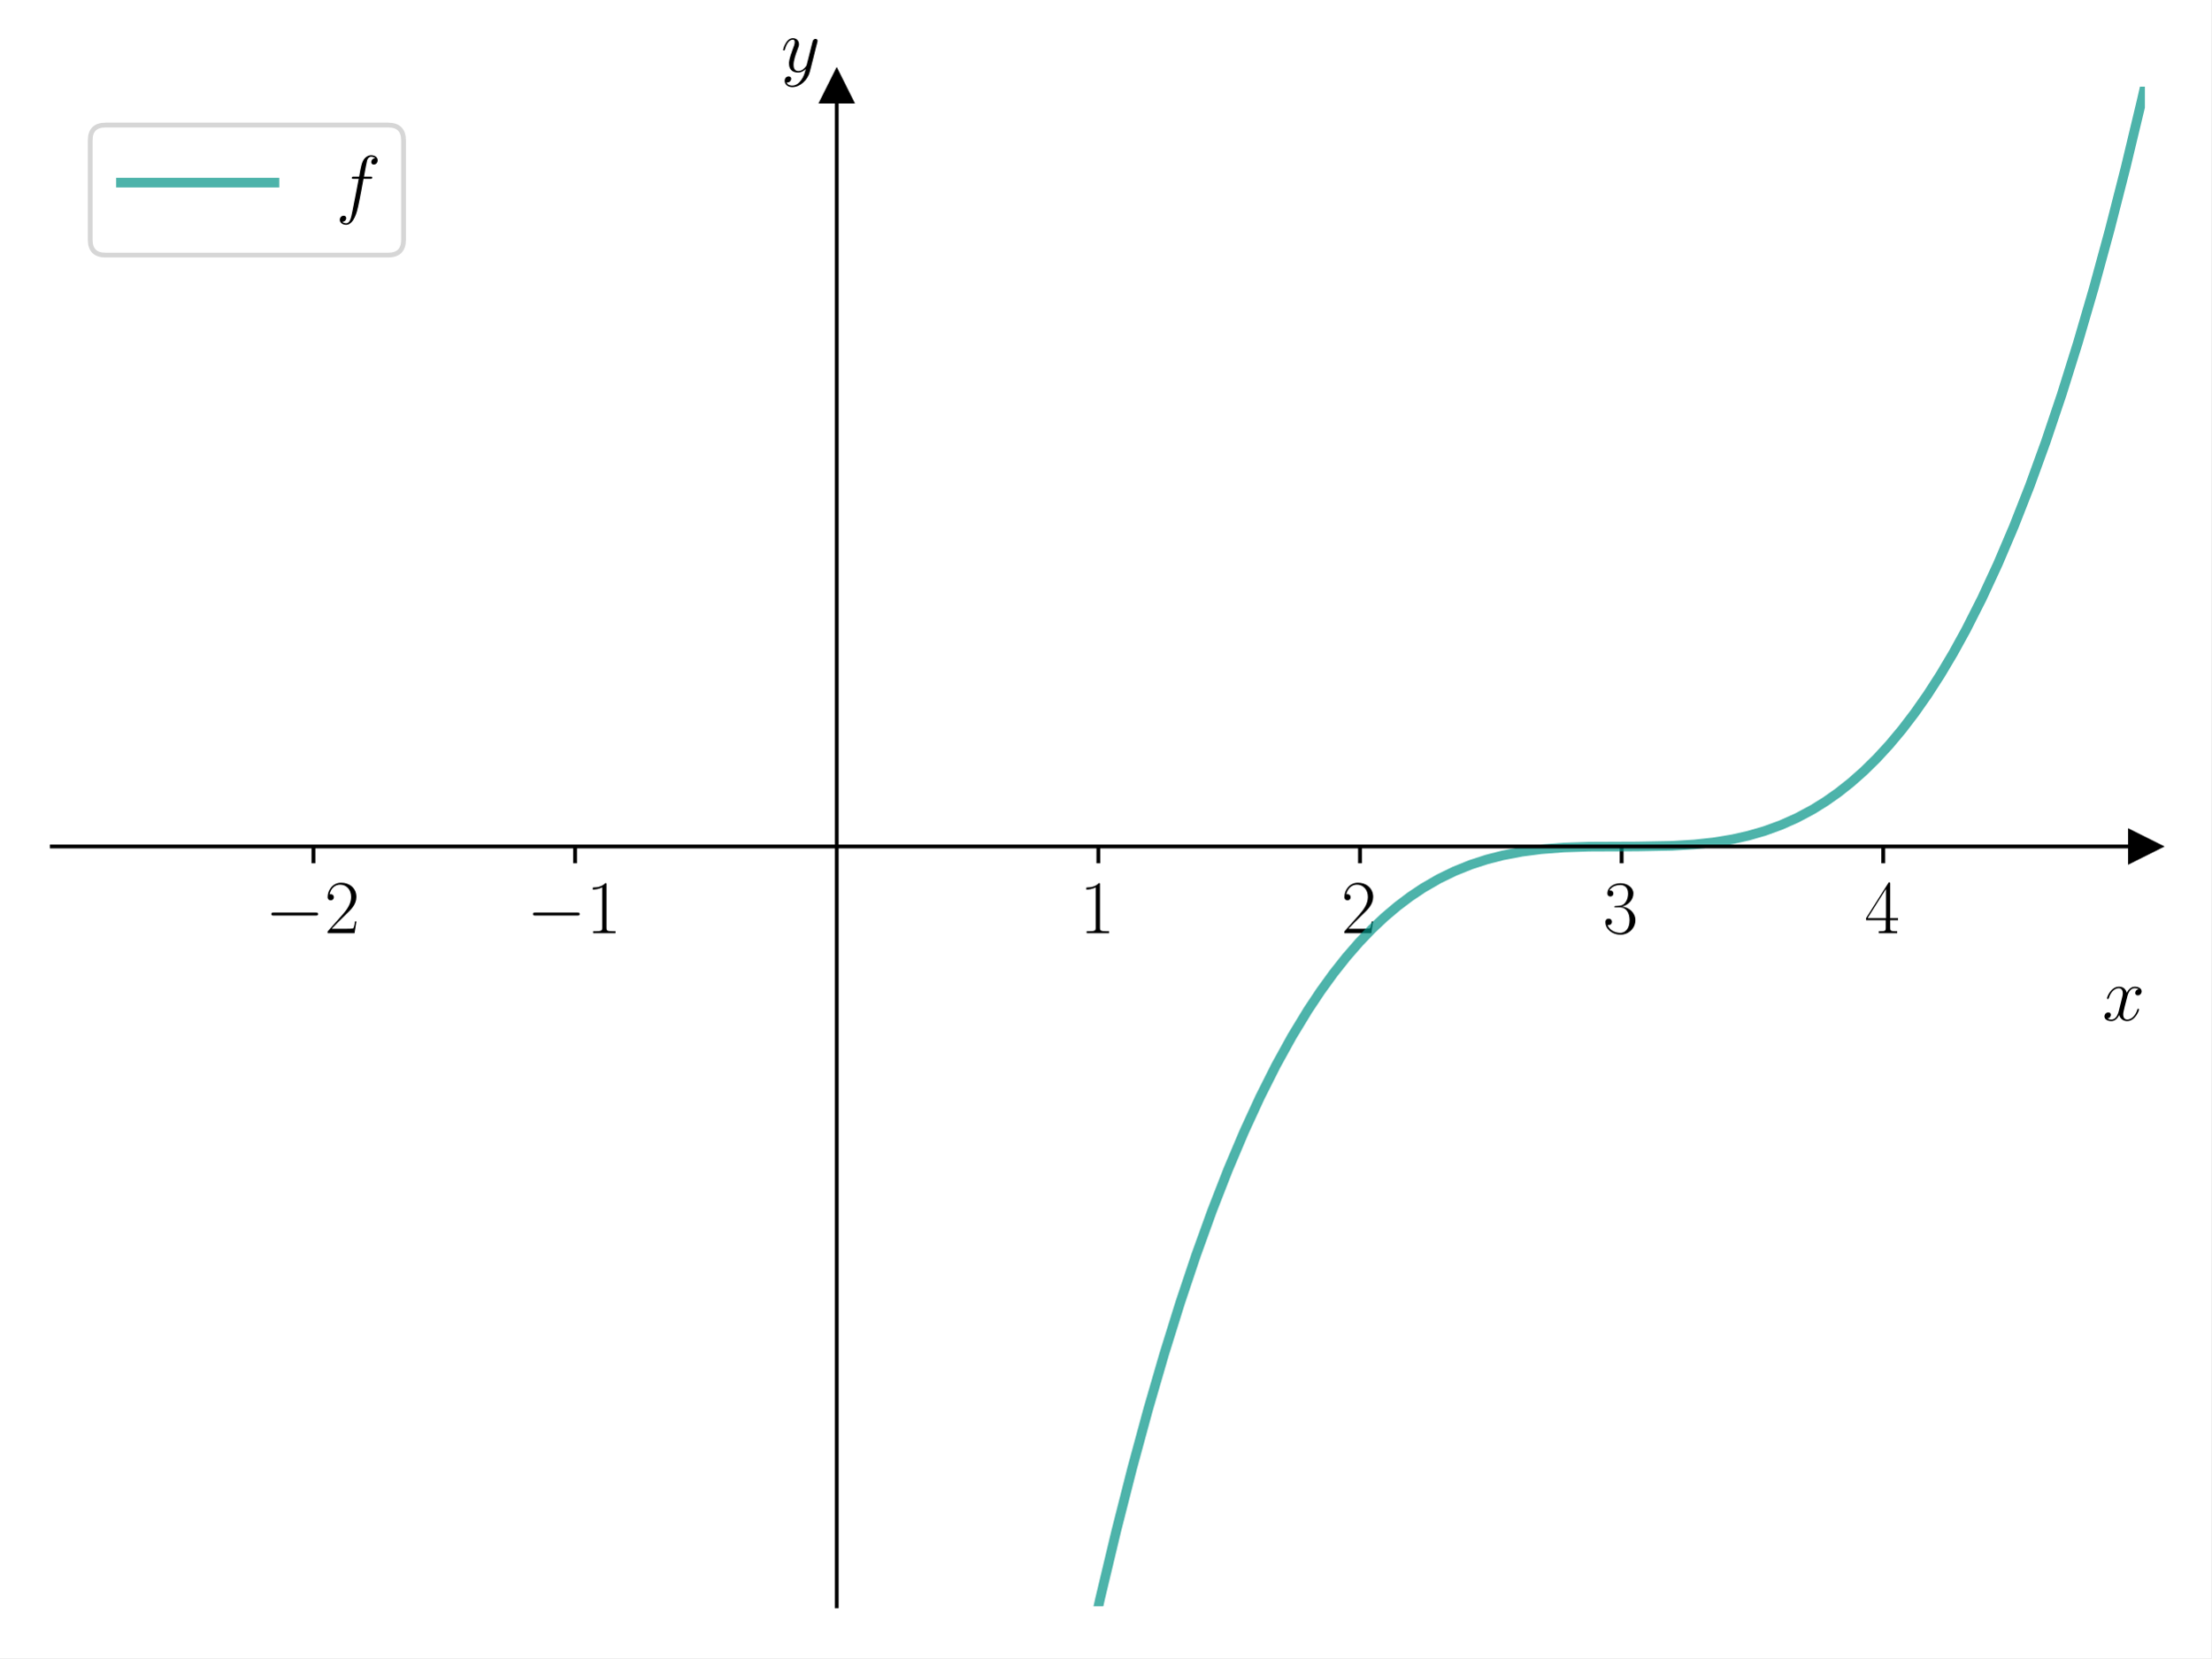
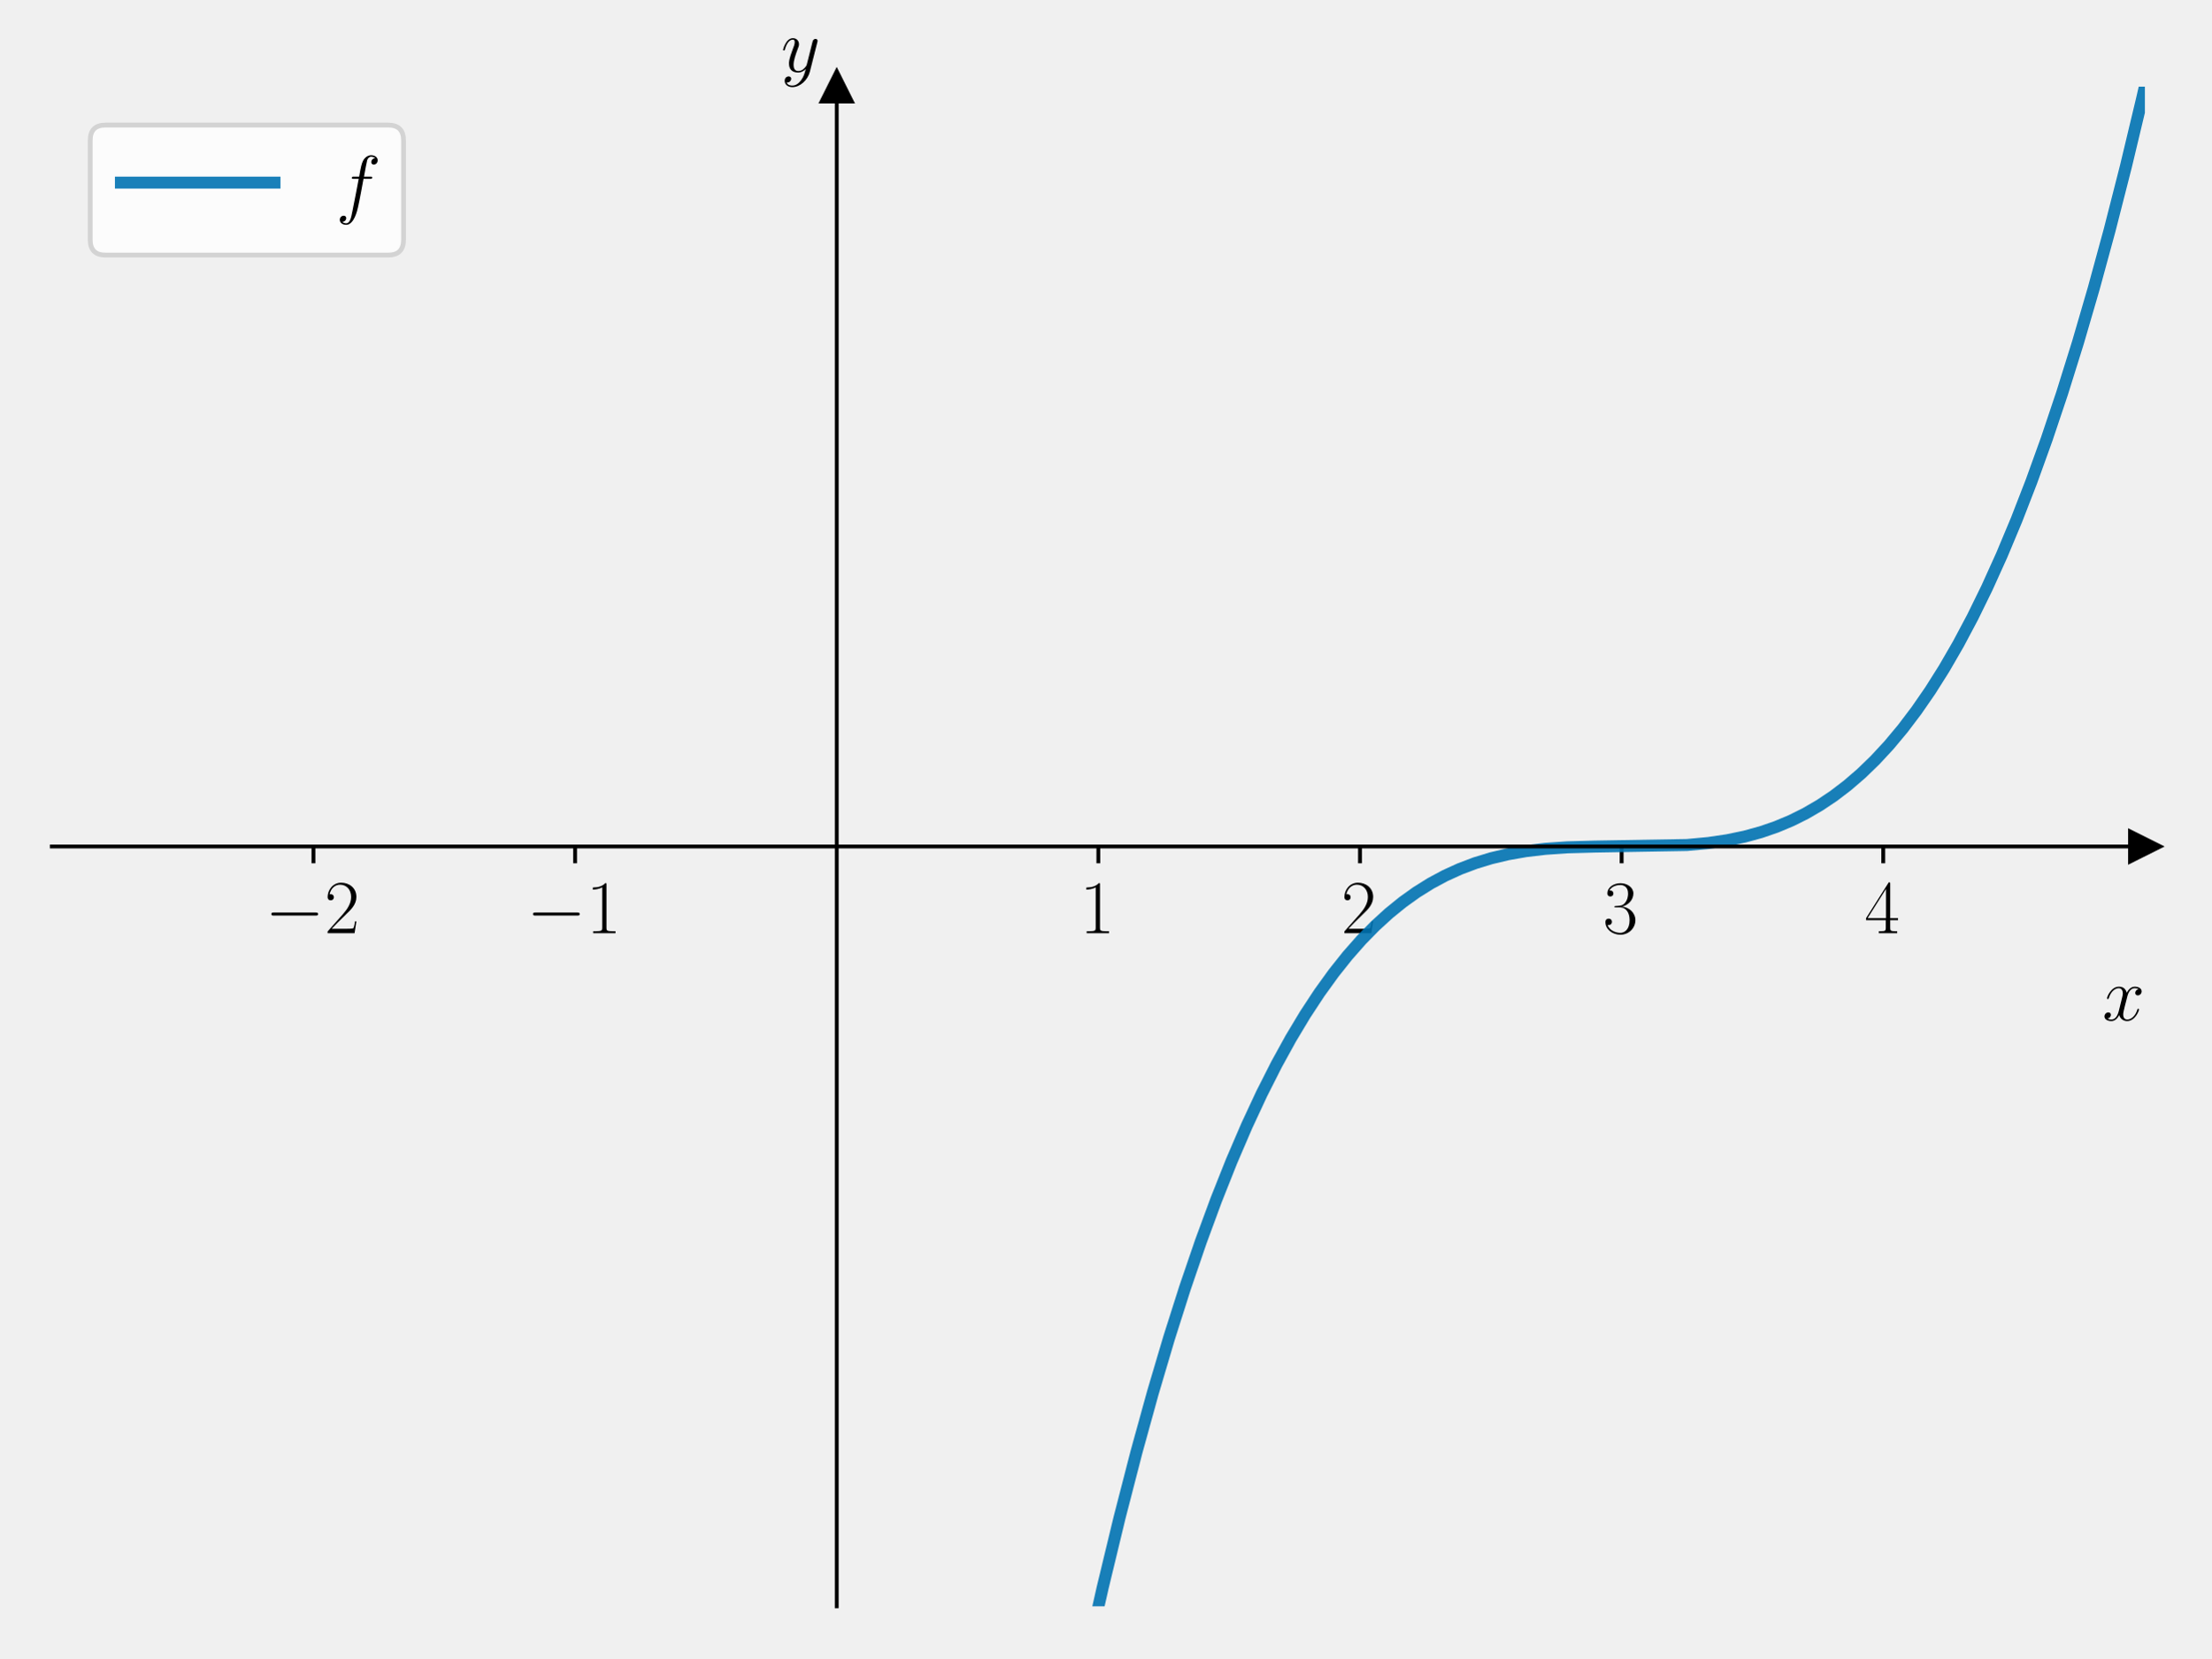
<svg xmlns="http://www.w3.org/2000/svg" xmlns:xlink="http://www.w3.org/1999/xlink" width="460.8pt" height="345.6pt" viewBox="0 0 460.8 345.6" version="1.1">
  <defs>
    <style type="text/css">*{stroke-linejoin: round; stroke-linecap: butt}</style>
  </defs>
  <g id="figure_1">
    <g id="patch_1">
-       <path d="M 0 345.6  L 460.8 345.6  L 460.8 0  L 0 0  z " style="fill: #ffffff" />
+       <path d="M 0 345.6  L 460.8 345.6  L 460.8 0  L 0 0  L 0 345.6  z " style="fill: none" />
    </g>
    <g id="axes_1">
      <g id="patch_2">
-         <path d="M 10.8 334.8  L 447 334.8  L 447 18.065  L 10.8 18.065  z " style="fill: #ffffff" />
+         <path d="M 10.8 334.8  L 447 334.8  L 447 18.065  L 10.8 18.065  L 10.8 334.8  z " style="fill: none" />
      </g>
      <g id="matplotlib.axis_1">
        <g id="xtick_1">
          <g id="line2d_1">
            <defs>
-               <path id="ma5462df08b" d="M 0 0  L 0 3.5  " style="stroke: #000000; stroke-width: 0.8" />
+               <path id="md99e42df55" d="M 0 0  L 0 3.5  " style="stroke: #000000; stroke-width: 0.8" />
            </defs>
            <g>
-               <use xlink:href="#ma5462df08b" x="65.325" y="176.432" style="stroke: #000000; stroke-width: 0.8" />
+               <use xlink:href="#md99e42df55" x="65.325" y="176.432" style="stroke: #000000; stroke-width: 0.8" />
            </g>
          </g>
          <g id="text_1">
            <g transform="translate(55.22401 194.5019) scale(0.16 -0.16)">
              <defs>
                <path id="CMSY10-0" d="M 4218 1472  C 4326 1472 4442 1472 4442 1600  C 4442 1728 4326 1728 4218 1728  L 755 1728  C 646 1728 531 1728 531 1600  C 531 1472 646 1472 755 1472  L 4218 1472  z " transform="scale(0.015625)" />
                <path id="CMR17-32" d="M 2669 989  L 2554 989  C 2490 536 2438 459 2413 420  C 2381 369 1920 369 1830 369  L 602 369  C 832 619 1280 1072 1824 1597  C 2214 1967 2669 2402 2669 3035  C 2669 3790 2067 4224 1395 4224  C 691 4224 262 3604 262 3030  C 262 2780 448 2748 525 2748  C 589 2748 781 2787 781 3010  C 781 3207 614 3264 525 3264  C 486 3264 448 3258 422 3245  C 544 3790 915 4058 1306 4058  C 1862 4058 2227 3617 2227 3035  C 2227 2479 1901 2000 1536 1584  L 262 146  L 262 0  L 2515 0  L 2669 989  z " transform="scale(0.015625)" />
              </defs>
              <use xlink:href="#CMSY10-0" transform="scale(0.996264)" />
              <use xlink:href="#CMR17-32" transform="translate(77.48747 0) scale(0.996264)" />
            </g>
          </g>
        </g>
        <g id="xtick_2">
          <g id="line2d_2">
            <g>
-               <use xlink:href="#ma5462df08b" x="119.85" y="176.432" style="stroke: #000000; stroke-width: 0.8" />
+               <use xlink:href="#md99e42df55" x="119.85" y="176.432" style="stroke: #000000; stroke-width: 0.8" />
            </g>
          </g>
          <g id="text_2">
            <g transform="translate(109.749 194.5019) scale(0.16 -0.16)">
              <defs>
                <path id="CMR17-31" d="M 1702 4058  C 1702 4192 1696 4192 1606 4192  C 1357 3916 979 3827 621 3827  C 602 3827 570 3827 563 3808  C 557 3795 557 3782 557 3648  C 755 3648 1088 3686 1344 3839  L 1344 461  C 1344 236 1331 160 781 160  L 589 160  L 589 0  C 896 0 1216 0 1523 0  C 1830 0 2150 0 2458 0  L 2458 160  L 2266 160  C 1715 160 1702 230 1702 458  L 1702 4058  z " transform="scale(0.015625)" />
              </defs>
              <use xlink:href="#CMSY10-0" transform="scale(0.996264)" />
              <use xlink:href="#CMR17-31" transform="translate(77.48747 0) scale(0.996264)" />
            </g>
          </g>
        </g>
        <g id="xtick_3">
          <g id="line2d_3">
            <g>
-               <use xlink:href="#ma5462df08b" x="228.9" y="176.432" style="stroke: #000000; stroke-width: 0.8" />
+               <use xlink:href="#md99e42df55" x="228.9" y="176.432" style="stroke: #000000; stroke-width: 0.8" />
            </g>
          </g>
          <g id="text_3">
            <g transform="translate(224.998 194.5019) scale(0.16 -0.16)">
              <use xlink:href="#CMR17-31" transform="scale(0.996264)" />
            </g>
          </g>
        </g>
        <g id="xtick_4">
          <g id="line2d_4">
            <g>
-               <use xlink:href="#ma5462df08b" x="283.425" y="176.432" style="stroke: #000000; stroke-width: 0.8" />
+               <use xlink:href="#md99e42df55" x="283.425" y="176.432" style="stroke: #000000; stroke-width: 0.8" />
            </g>
          </g>
          <g id="text_4">
            <g transform="translate(279.523 194.5019) scale(0.16 -0.16)">
              <use xlink:href="#CMR17-32" transform="scale(0.996264)" />
            </g>
          </g>
        </g>
        <g id="xtick_5">
          <g id="line2d_5">
            <g>
-               <use xlink:href="#ma5462df08b" x="337.95" y="176.432" style="stroke: #000000; stroke-width: 0.8" />
+               <use xlink:href="#md99e42df55" x="337.95" y="176.432" style="stroke: #000000; stroke-width: 0.8" />
            </g>
          </g>
          <g id="text_5">
            <g transform="translate(334.048 194.5019) scale(0.16 -0.16)">
              <defs>
                <path id="CMR17-33" d="M 1414 2157  C 1984 2157 2234 1662 2234 1090  C 2234 320 1824 25 1453 25  C 1114 25 563 194 390 693  C 422 680 454 680 486 680  C 640 680 755 782 755 948  C 755 1133 614 1216 486 1216  C 378 1216 211 1165 211 926  C 211 335 787 -128 1466 -128  C 2176 -128 2720 430 2720 1085  C 2720 1707 2208 2157 1600 2227  C 2086 2328 2554 2756 2554 3329  C 2554 3820 2048 4179 1472 4179  C 890 4179 378 3829 378 3329  C 378 3110 544 3072 627 3072  C 762 3072 877 3155 877 3321  C 877 3486 762 3569 627 3569  C 602 3569 570 3569 544 3557  C 730 3959 1235 4032 1459 4032  C 1683 4032 2106 3925 2106 3320  C 2106 3143 2080 2828 1862 2550  C 1670 2304 1453 2304 1242 2284  C 1210 2284 1062 2269 1037 2269  C 992 2263 966 2257 966 2208  C 966 2163 973 2157 1101 2157  L 1414 2157  z " transform="scale(0.015625)" />
              </defs>
              <use xlink:href="#CMR17-33" transform="scale(0.996264)" />
            </g>
          </g>
        </g>
        <g id="xtick_6">
          <g id="line2d_6">
            <g>
-               <use xlink:href="#ma5462df08b" x="392.475" y="176.432" style="stroke: #000000; stroke-width: 0.8" />
+               <use xlink:href="#md99e42df55" x="392.475" y="176.432" style="stroke: #000000; stroke-width: 0.8" />
            </g>
          </g>
          <g id="text_6">
            <g transform="translate(388.573 194.5019) scale(0.16 -0.16)">
              <defs>
                <path id="CMR17-34" d="M 2150 4122  C 2150 4256 2144 4256 2029 4256  L 128 1254  L 128 1088  L 1779 1088  L 1779 457  C 1779 224 1766 160 1318 160  L 1197 160  L 1197 0  C 1402 0 1747 0 1965 0  C 2182 0 2528 0 2733 0  L 2733 160  L 2611 160  C 2163 160 2150 224 2150 457  L 2150 1088  L 2803 1088  L 2803 1254  L 2150 1254  L 2150 4122  z M 1798 3703  L 1798 1254  L 256 1254  L 1798 3703  z " transform="scale(0.015625)" />
              </defs>
              <use xlink:href="#CMR17-34" transform="scale(0.996264)" />
            </g>
          </g>
        </g>
        <g id="text_7">
          <g transform="translate(438.1306 212.6709) scale(0.16 -0.16)">
            <defs>
              <path id="CMMI12-78" d="M 3034 2606  C 2829 2567 2752 2414 2752 2293  C 2752 2139 2874 2088 2963 2088  C 3155 2088 3290 2254 3290 2427  C 3290 2695 2982 2816 2714 2816  C 2323 2816 2106 2433 2048 2312  C 1901 2816 1504 2816 1389 2816  C 736 2816 390 1980 390 1839  C 390 1814 416 1782 461 1782  C 512 1782 525 1820 538 1846  C 755 2555 1184 2689 1370 2689  C 1658 2689 1715 2420 1715 2267  C 1715 2127 1677 1980 1600 1673  L 1382 798  C 1286 415 1101 64 762 64  C 730 64 570 64 435 147  C 666 192 717 383 717 460  C 717 588 621 664 499 664  C 346 664 179 530 179 326  C 179 57 480 -64 755 -64  C 1062 -64 1280 179 1414 441  C 1517 64 1837 -64 2074 -64  C 2726 -64 3072 773 3072 913  C 3072 945 3046 971 3008 971  C 2950 971 2944 939 2925 888  C 2752 326 2381 64 2093 64  C 1869 64 1747 230 1747 492  C 1747 632 1773 734 1875 1156  L 2099 2024  C 2195 2408 2413 2689 2707 2689  C 2720 2689 2899 2689 3034 2606  z " transform="scale(0.015625)" />
            </defs>
            <use xlink:href="#CMMI12-78" transform="scale(0.996264)" />
          </g>
        </g>
      </g>
      <g id="matplotlib.axis_2">
        <g id="text_8">
          <g transform="translate(162.7647 14.96506) scale(0.16 -0.16)">
            <defs>
              <path id="CMMI12-79" d="M 1683 -700  C 1510 -939 1261 -1152 947 -1152  C 870 -1152 563 -1152 467 -889  C 486 -895 518 -895 531 -895  C 723 -895 851 -729 851 -582  C 851 -435 730 -384 634 -384  C 531 -384 307 -458 307 -759  C 307 -1071 582 -1286 947 -1286  C 1587 -1286 2234 -700 2413 6  L 3040 2485  C 3046 2517 3059 2556 3059 2594  C 3059 2689 2982 2753 2886 2753  C 2829 2753 2694 2727 2643 2535  L 2170 658  C 2138 543 2138 530 2086 460  C 1958 281 1747 64 1440 64  C 1082 64 1050 415 1050 588  C 1050 952 1222 1443 1395 1903  C 1466 2088 1504 2178 1504 2305  C 1504 2574 1312 2816 998 2816  C 410 2816 173 1890 173 1839  C 173 1814 198 1782 243 1782  C 301 1782 307 1807 333 1897  C 486 2433 730 2689 979 2689  C 1037 2689 1146 2689 1146 2478  C 1146 2312 1075 2127 979 1884  C 666 1047 666 837 666 683  C 666 77 1101 -64 1421 -64  C 1606 -64 1837 -6 2061 230  L 2067 224  C 1971 -147 1907 -392 1683 -700  z " transform="scale(0.015625)" />
            </defs>
            <use xlink:href="#CMMI12-79" transform="scale(0.996264)" />
          </g>
        </g>
      </g>
      <g id="line2d_7">
        <defs>
-           <path id="m29e0c00858" d="M 3 0  L -3 -3  L -3 3  z " style="stroke: #000000; stroke-linejoin: miter" />
+           <path id="mfdd768bc06" d="M 3 0  L -3 -3  L -3 3  z " style="stroke: #000000; stroke-linejoin: miter" />
        </defs>
        <g>
-           <use xlink:href="#m29e0c00858" x="447" y="176.432" style="stroke: #000000; stroke-linejoin: miter" />
+           <use xlink:href="#mfdd768bc06" x="447" y="176.432" style="stroke: #000000; stroke-linejoin: miter" />
        </g>
      </g>
      <g id="line2d_8">
        <defs>
-           <path id="m1b33767fa3" d="M 0 -3  L -3 3  L 3 3  z " style="stroke: #000000; stroke-linejoin: miter" />
+           <path id="m4050b3a4a2" d="M 0 -3  L -3 3  L 3 3  z " style="stroke: #000000; stroke-linejoin: miter" />
        </defs>
        <g>
-           <use xlink:href="#m1b33767fa3" x="174.375" y="18.065" style="stroke: #000000; stroke-linejoin: miter" />
+           <use xlink:href="#m4050b3a4a2" x="174.375" y="18.065" style="stroke: #000000; stroke-linejoin: miter" />
        </g>
      </g>
      <g id="line2d_9">
-         <path d="M 226.257 346.6  L 229.299 333.066  L 232.628 319.106  L 235.957 306.001  L 239.286 293.725  L 242.614 282.249  L 245.943 271.547  L 249.272 261.593  L 252.601 252.358  L 255.929 243.816  L 259.258 235.941  L 262.587 228.704  L 265.916 222.079  L 269.245 216.039  L 272.573 210.556  L 275.236 206.554  L 277.899 202.877  L 280.562 199.513  L 283.225 196.447  L 285.888 193.665  L 288.551 191.153  L 291.214 188.899  L 293.877 186.887  L 296.54 185.104  L 299.869 183.176  L 303.198 181.558  L 306.527 180.221  L 309.855 179.14  L 313.184 178.287  L 317.179 177.527  L 321.173 177.009  L 325.833 176.65  L 331.159 176.471  L 341.146 176.428  L 348.469 176.29  L 353.129 176.005  L 357.124 175.571  L 361.118 174.914  L 364.447 174.16  L 367.776 173.192  L 371.104 171.982  L 374.433 170.502  L 377.762 168.726  L 380.425 167.074  L 383.088 165.201  L 385.751 163.094  L 388.414 160.738  L 391.077 158.12  L 393.74 155.226  L 396.403 152.042  L 399.066 148.555  L 401.729 144.75  L 404.392 140.613  L 407.055 136.131  L 409.718 131.29  L 413.047 124.713  L 416.375 117.526  L 419.704 109.702  L 423.033 101.215  L 426.362 92.037  L 429.69 82.141  L 433.019 71.5  L 436.348 60.087  L 439.677 47.875  L 443.005 34.838  L 446.334 20.947  L 447.666 15.146  L 447.666 15.146  " clip-path="url(#p3233c66711)" style="fill: none; stroke: #029386; stroke-opacity: 0.7; stroke-width: 2; stroke-linecap: square" />
+         <path d="M 226.256 346.6  L 229.805 330.888  L 233.321 316.311  L 236.836 302.681  L 240.244 290.339  L 243.653 278.828  L 246.955 268.443  L 250.257 258.785  L 253.453 250.106  L 256.648 242.06  L 259.844 234.621  L 262.933 227.987  L 266.022 221.876  L 269.005 216.454  L 271.987 211.482  L 274.97 206.939  L 277.953 202.807  L 280.829 199.193  L 283.705 195.925  L 286.581 192.986  L 289.457 190.359  L 292.333 188.025  L 295.209 185.967  L 298.191 184.107  L 301.174 182.506  L 304.263 181.101  L 307.459 179.894  L 310.761 178.887  L 314.276 178.053  L 318.004 177.401  L 322.052 176.923  L 326.632 176.609  L 332.278 176.455  L 351.558 176.125  L 356.032 175.71  L 359.973 175.128  L 363.595 174.373  L 367.003 173.437  L 370.199 172.336  L 373.288 171.043  L 376.271 169.56  L 379.253 167.827  L 382.129 165.902  L 385.005 163.709  L 387.881 161.23  L 390.757 158.449  L 393.633 155.348  L 396.509 151.909  L 399.385 148.115  L 402.262 143.949  L 405.138 139.393  L 408.12 134.239  L 411.103 128.626  L 414.085 122.537  L 417.174 115.707  L 420.263 108.324  L 423.353 100.364  L 426.548 91.502  L 429.744 81.976  L 433.046 71.412  L 436.348 60.087  L 439.65 47.976  L 443.059 34.622  L 446.467 20.374  L 447 18.065  L 447 18.065  " clip-path="url(#p358c5596d8)" style="fill: none; stroke: #0072b2; stroke-opacity: 0.9; stroke-width: 2.5; stroke-linecap: square" />
      </g>
      <g id="patch_3">
        <path d="M 174.375 334.8  L 174.375 18.065  " style="fill: none; stroke: #000000; stroke-width: 0.8; stroke-linejoin: miter; stroke-linecap: square" />
      </g>
      <g id="patch_4">
        <path d="M 447 334.8  L 447 18.065  " style="fill: none" />
      </g>
      <g id="patch_5">
        <path d="M 10.8 176.432  L 447 176.432  " style="fill: none; stroke: #000000; stroke-width: 0.8; stroke-linejoin: miter; stroke-linecap: square" />
      </g>
      <g id="patch_6">
        <path d="M 10.8 18.065  L 447 18.065  " style="fill: none" />
      </g>
      <g id="legend_1">
        <g id="patch_7">
          <path d="M 22 53.164  L 80.893 53.164  Q 84.093 53.164 84.093 49.964  L 84.093 29.265  Q 84.093 26.065 80.893 26.065  L 22 26.065  Q 18.8 26.065 18.8 29.265  L 18.8 49.964  Q 18.8 53.164 22 53.164  z " style="fill: #ffffff; opacity: 0.8; stroke: #cccccc; stroke-linejoin: miter" />
        </g>
        <g id="line2d_10">
-           <path d="M 25.2 38.065  L 41.2 38.065  L 57.2 38.065  " style="fill: none; stroke: #029386; stroke-opacity: 0.7; stroke-width: 2; stroke-linecap: square" />
+           <path d="M 25.2 38.065  L 41.2 38.065  L 57.2 38.065  " style="fill: none; stroke: #0072b2; stroke-opacity: 0.9; stroke-width: 2.5; stroke-linecap: square" />
        </g>
        <g id="text_9">
          <g transform="translate(70 43.66453) scale(0.16 -0.16)">
            <defs>
              <path id="CMMI12-66" d="M 2854 2566  C 2982 2566 3034 2566 3034 2688  C 3034 2752 2982 2752 2867 2752  L 2349 2752  C 2470 3429 2560 3897 2611 4107  C 2650 4265 2784 4416 2950 4416  C 3085 4416 3219 4358 3283 4298  C 3034 4272 2957 4082 2957 3969  C 2957 3837 3053 3759 3174 3759  C 3302 3759 3494 3870 3494 4119  C 3494 4393 3226 4544 2944 4544  C 2669 4544 2400 4334 2272 4078  C 2157 3848 2093 3611 1946 2752  L 1517 2752  C 1395 2752 1331 2752 1331 2637  C 1331 2566 1370 2566 1498 2566  L 1907 2566  C 1792 1976 1530 542 1382 -137  C 1274 -689 1178 -1152 858 -1152  C 838 -1152 653 -1152 538 -1031  C 864 -1005 864 -726 864 -720  C 864 -593 768 -517 646 -517  C 518 -517 326 -625 326 -867  C 326 -1140 608 -1280 858 -1280  C 1510 -1280 1779 -118 1850 199  C 1965 688 2278 2376 2310 2566  L 2854 2566  z " transform="scale(0.015625)" />
            </defs>
            <use xlink:href="#CMMI12-66" transform="scale(0.996264)" />
          </g>
        </g>
      </g>
    </g>
  </g>
  <defs>
-     <clipPath id="p3233c66711">
+     <clipPath id="p358c5596d8">
      <rect x="10.8" y="18.065" width="436.2" height="316.735" />
    </clipPath>
  </defs>
</svg>
